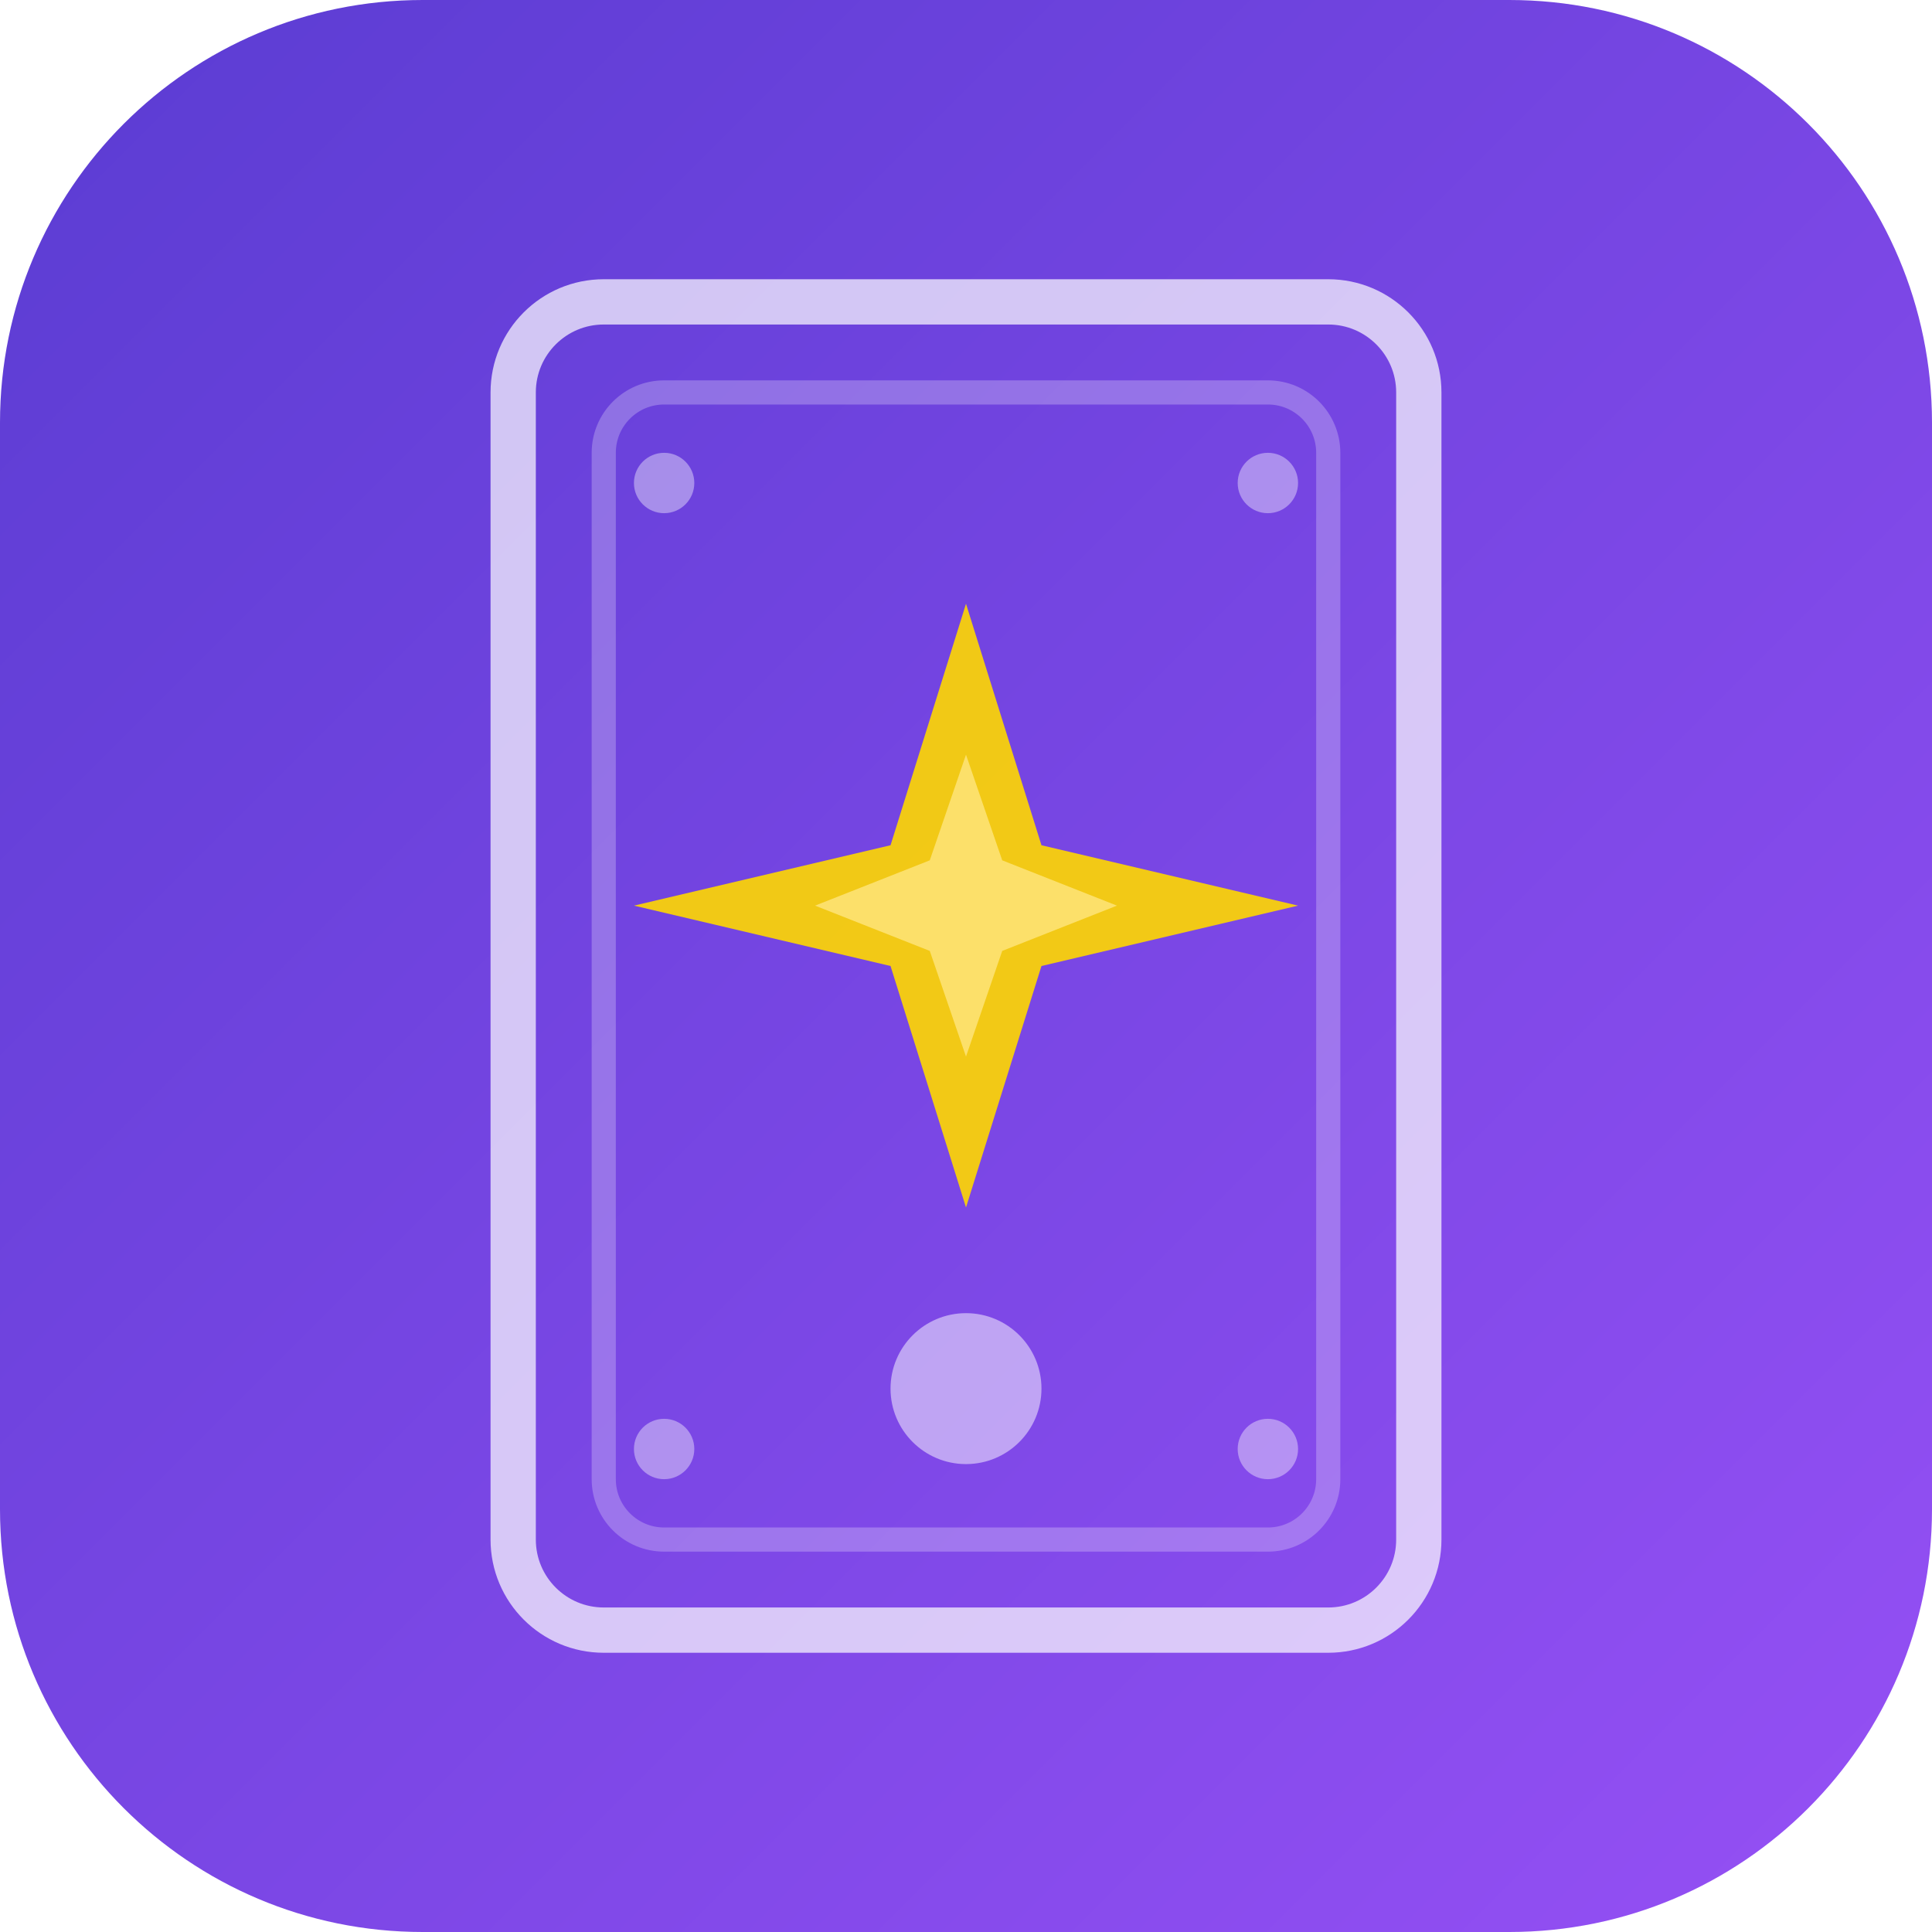
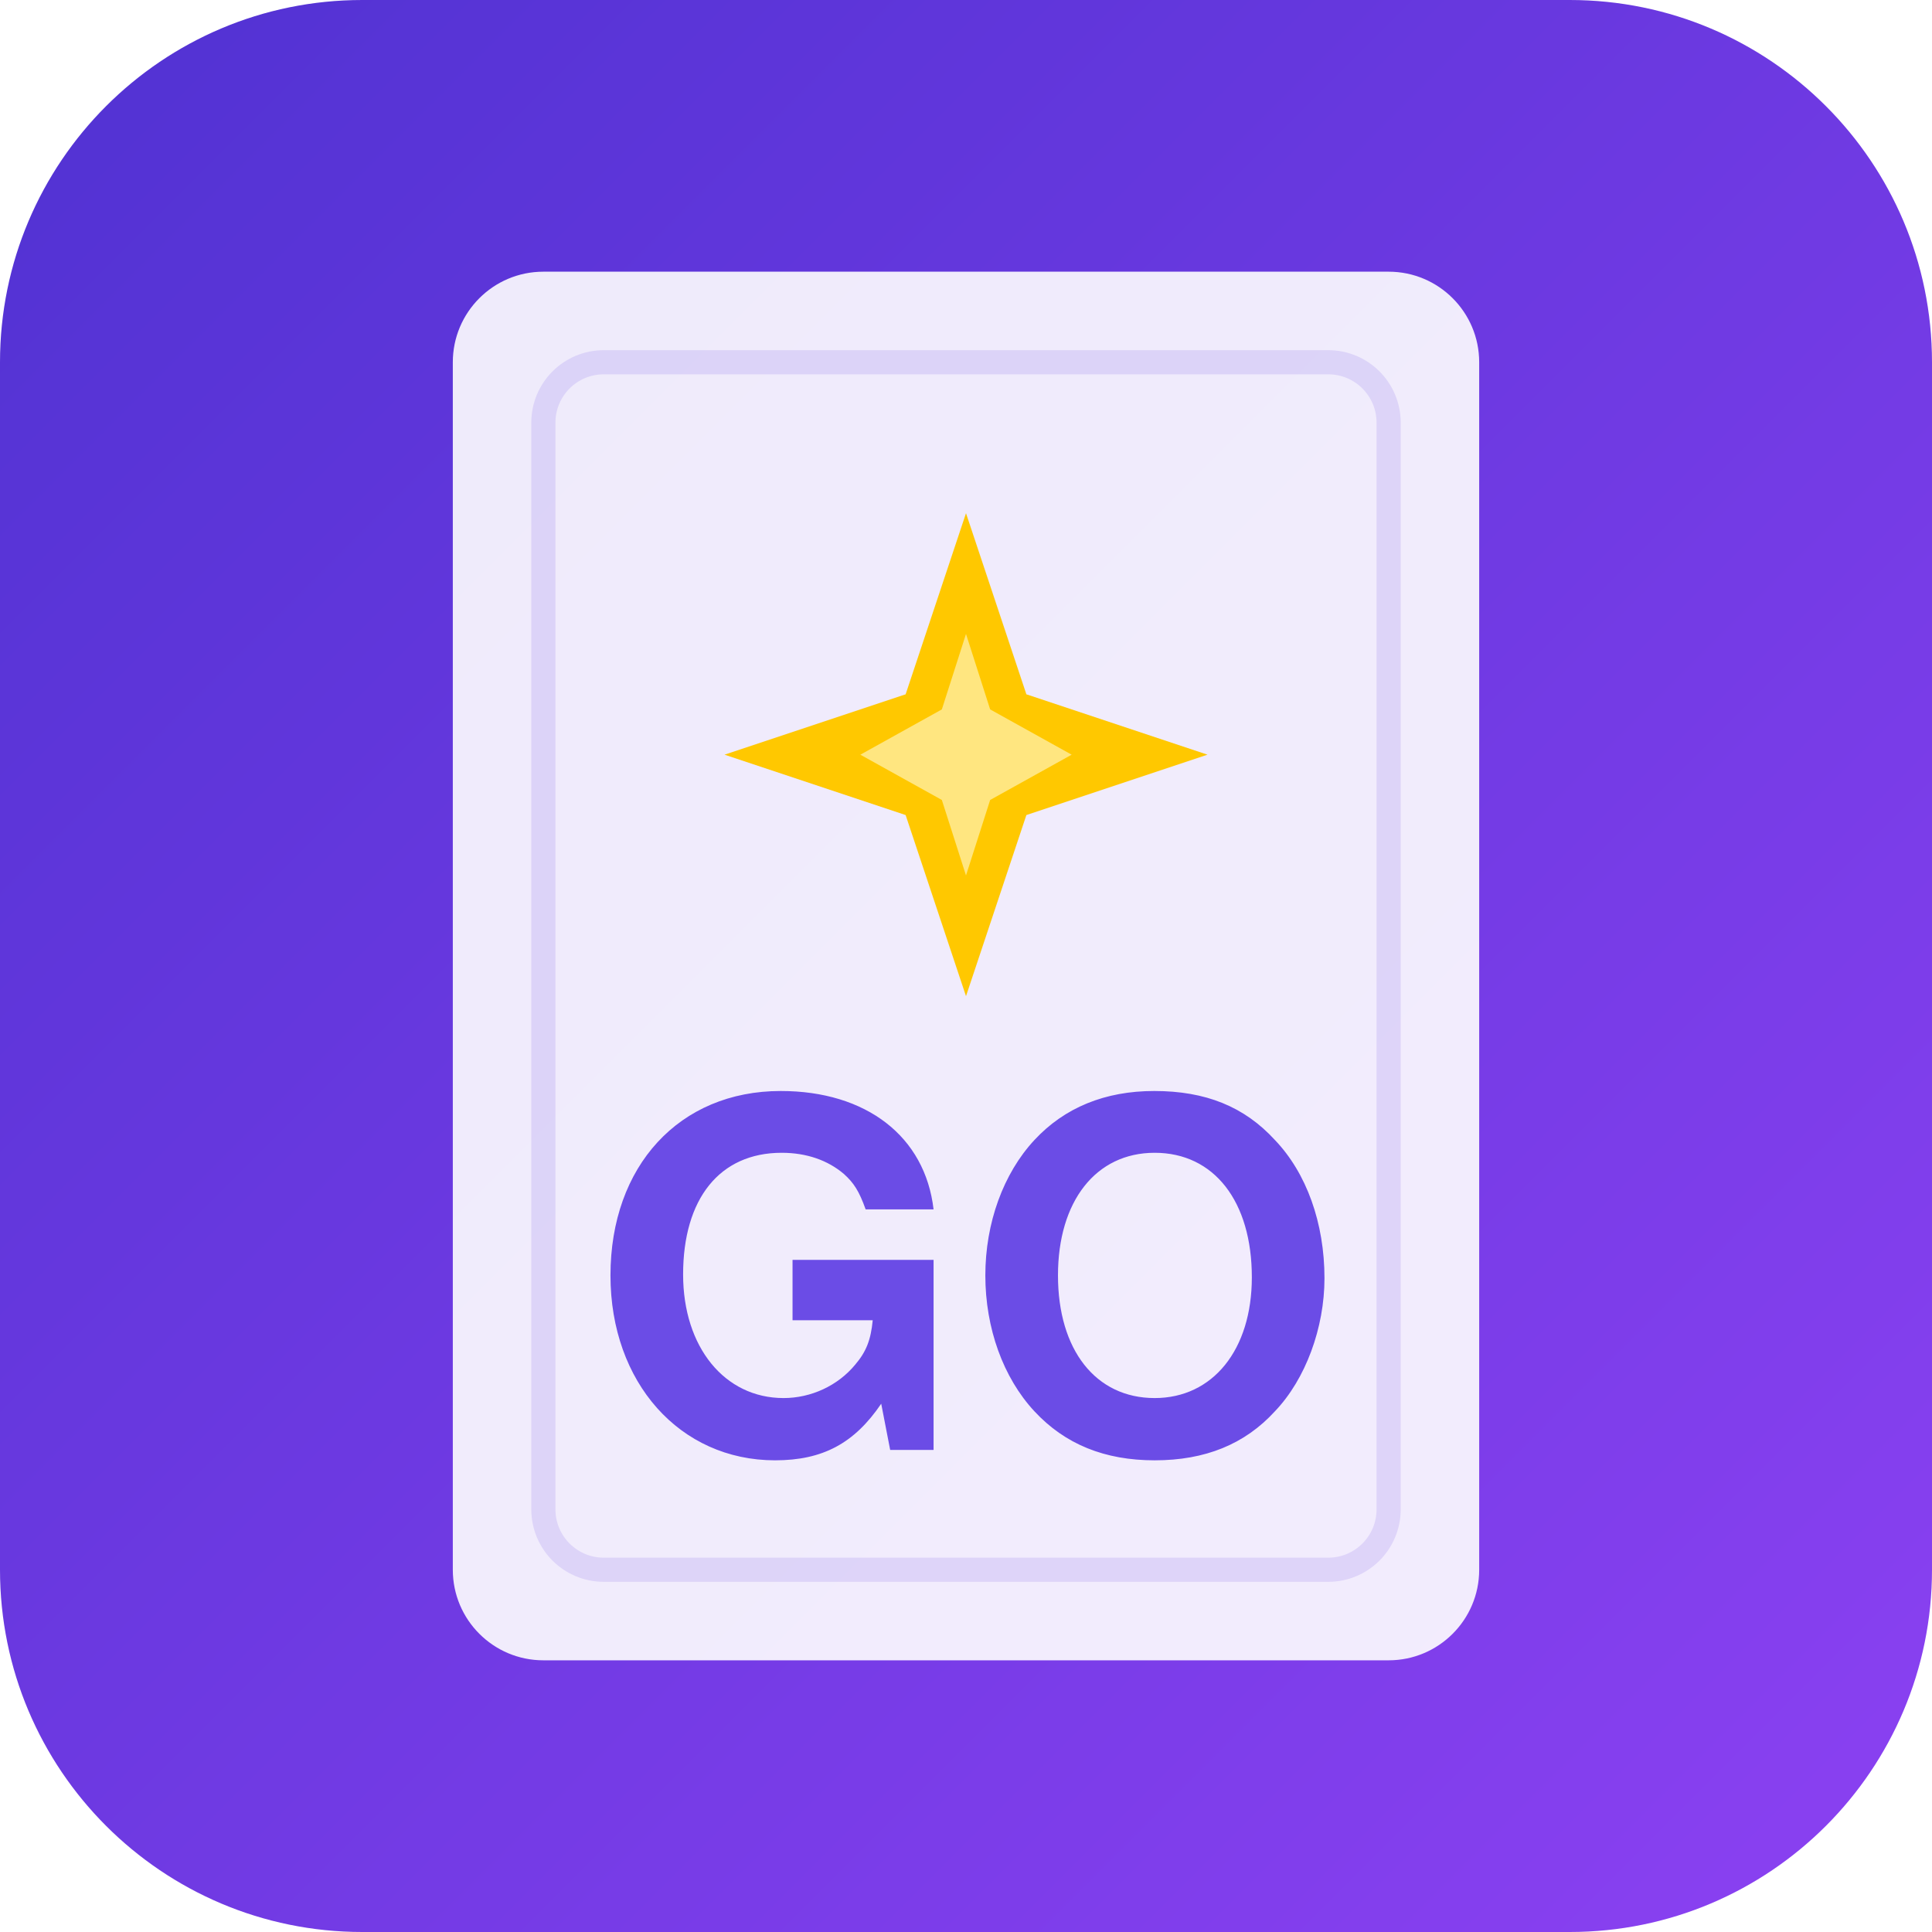
<svg xmlns="http://www.w3.org/2000/svg" viewBox="0 0 64 64">
  <defs>
    <linearGradient id="bg" x1="0%" y1="0%" x2="100%" y2="100%">
-       <stop offset="0%" stop-color="#5a3cd2" />
-       <stop offset="100%" stop-color="#9650f5" />
+       <stop offset="0%" stop-color="#5032d2" />
+       <stop offset="100%" stop-color="#8c41f2" />
    </linearGradient>
  </defs>
-   <rect width="64" height="64" rx="14" fill="url(#bg)" />
-   <rect x="17" y="10" width="30" height="44" rx="3" fill="none" stroke="rgba(255,255,255,0.7)" stroke-width="1.5" />
-   <rect x="20" y="13" width="24" height="38" rx="2" fill="none" stroke="rgba(255,255,255,0.25)" stroke-width="0.8" />
-   <polygon points="32,20 34.5,28 43,30 34.5,32 32,40 29.5,32 21,30 29.5,28" fill="#ffd700" opacity="0.9" />
-   <polygon points="32,25 33.2,28.5 37,30 33.2,31.5 32,35 30.8,31.5 27,30 30.8,28.5" fill="#ffe680" opacity="0.8" />
-   <circle cx="32" cy="46" r="2.5" fill="rgba(255,255,255,0.5)" />
-   <circle cx="22" cy="16" r="1" fill="rgba(255,255,255,0.4)" />
-   <circle cx="42" cy="16" r="1" fill="rgba(255,255,255,0.4)" />
-   <circle cx="22" cy="48" r="1" fill="rgba(255,255,255,0.4)" />
-   <circle cx="42" cy="48" r="1" fill="rgba(255,255,255,0.4)" />
+   <rect width="64" height="64" rx="12" fill="url(#bg)" />
+   <rect x="15" y="9" width="34" height="46" rx="3" fill="rgba(255,255,255,0.9)" />
+   <rect x="18" y="12" width="28" height="40" rx="2" fill="none" stroke="rgba(107,76,230,0.15)" stroke-width="0.8" />
+   <polygon points="32,17 34,23 40,25 34,27 32,33 30,27 24,25 30,23" fill="#ffc800" />
+   <polygon points="32,21 32.8,23.5 35.5,25 32.8,26.5 32,29 31.2,26.5 28.5,25 31.2,23.5" fill="#ffe680" />
+   <text x="32" y="48" font-size="16" font-weight="bold" font-family="Helvetica,Arial,sans-serif" text-anchor="middle" fill="#6b4ce6">GO</text>
</svg>
